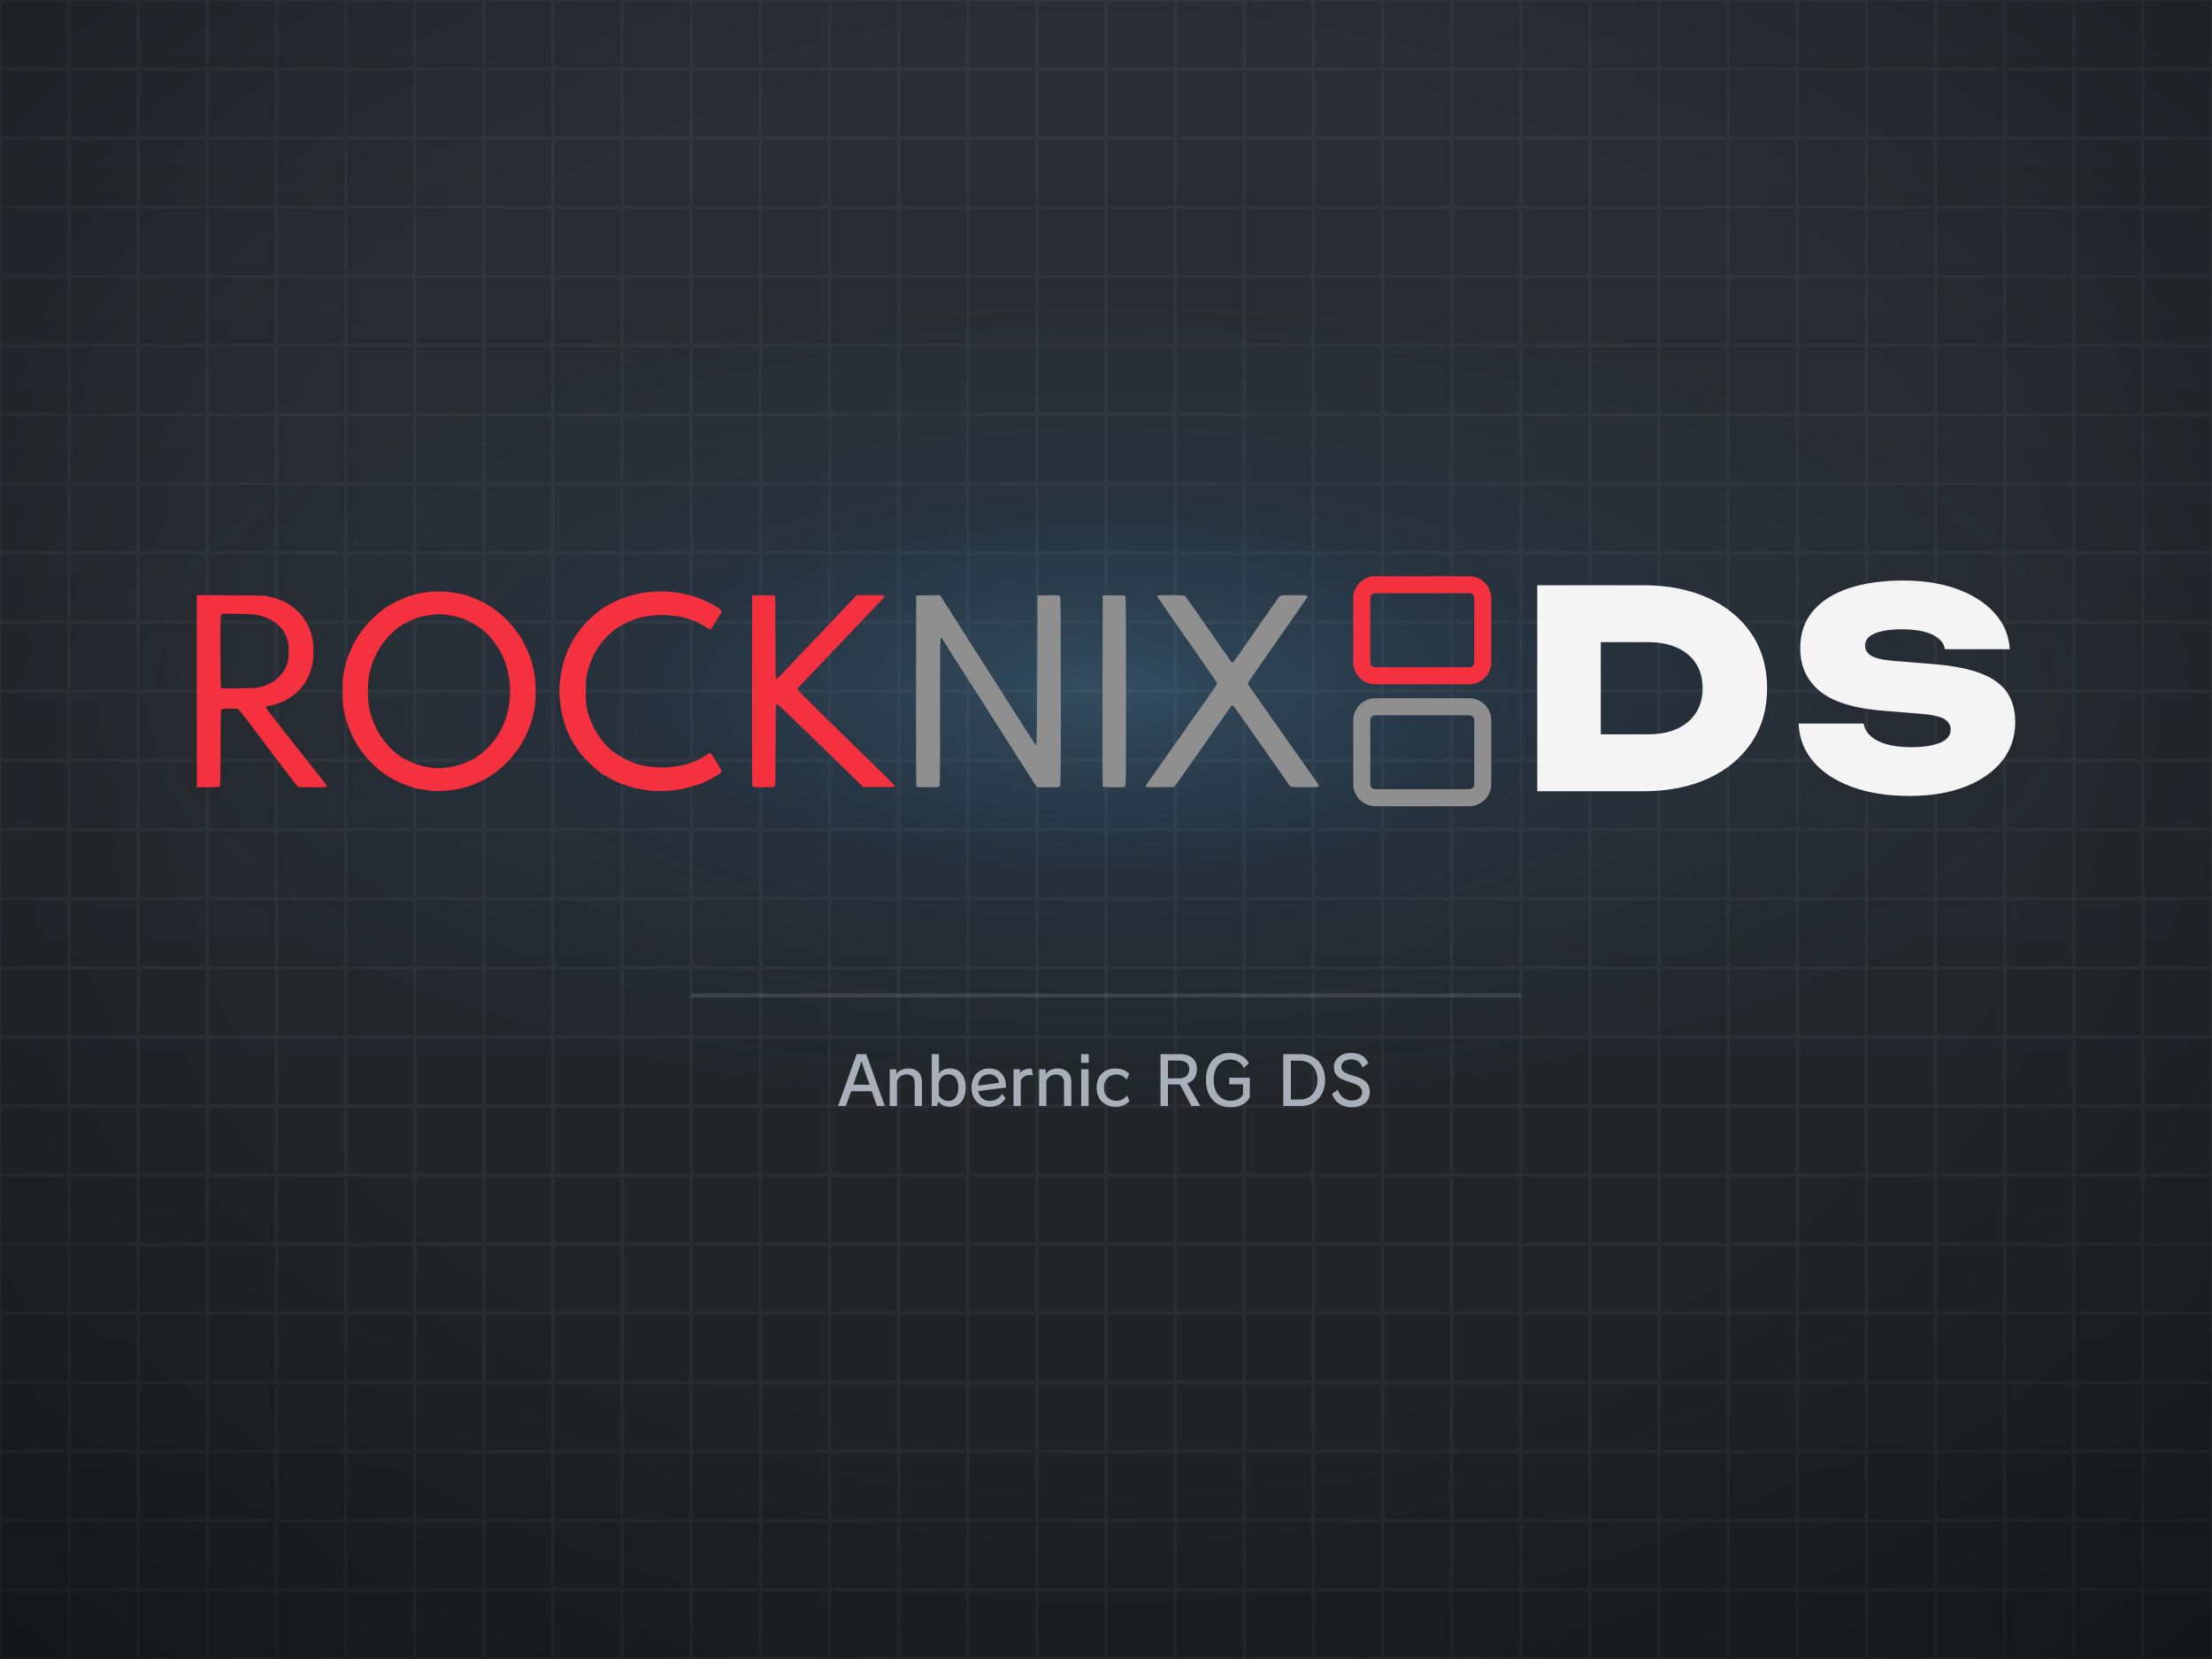
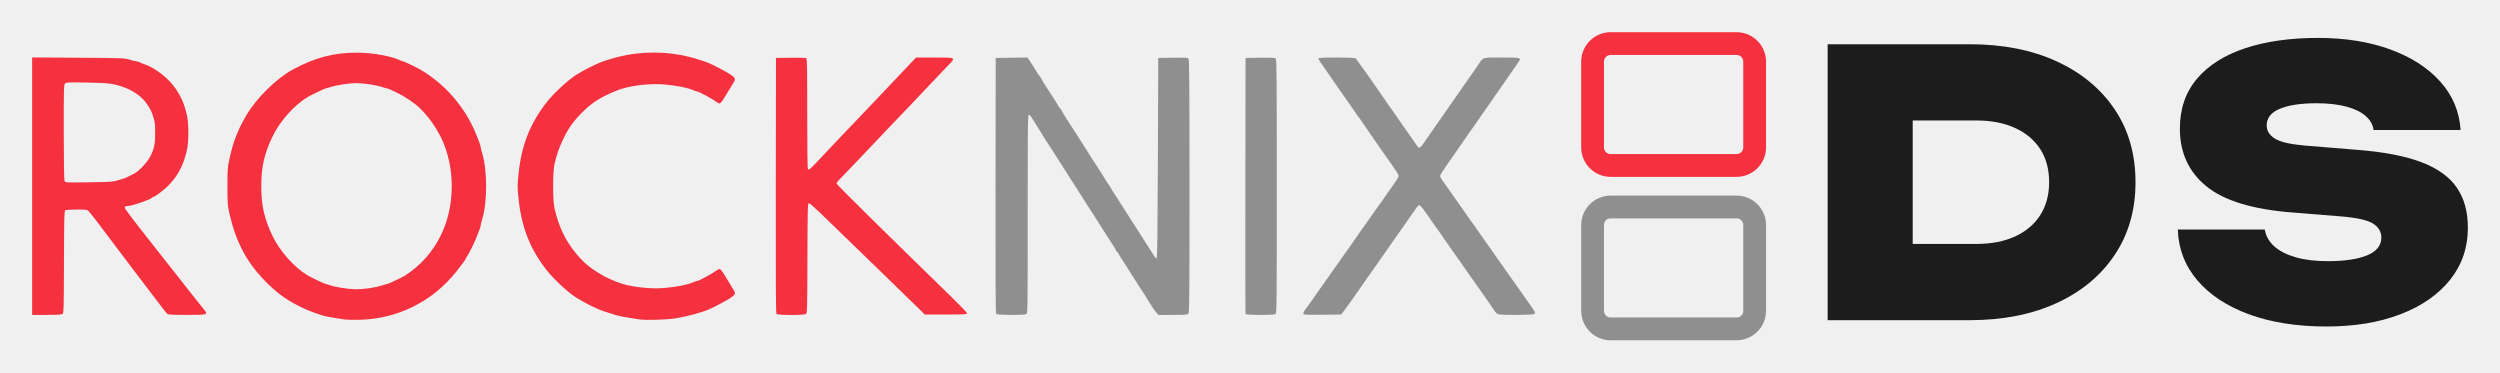
- <svg xmlns="http://www.w3.org/2000/svg" width="640" height="480" viewBox="0 0 640 480">
-   <defs>
-     <linearGradient id="bg" x1="0" y1="0" x2="0" y2="1">
-       <stop offset="0" stop-color="#2b2e33" />
-       <stop offset="1" stop-color="#1f2124" />
-     </linearGradient>
-     <radialGradient id="vig" cx="0.5" cy="0.45" r="0.75">
-       <stop offset="0.55" stop-color="#000" stop-opacity="0" />
-       <stop offset="1" stop-color="#000" stop-opacity="0.35" />
-     </radialGradient>
-     <radialGradient id="glow" cx="0.5" cy="0.5" r="0.5">
-       <stop offset="0" stop-color="#5cc0ff" stop-opacity="0.24" />
-       <stop offset="0.45" stop-color="#2b8fe6" stop-opacity="0.09" />
-       <stop offset="1" stop-color="#2b8fe6" stop-opacity="0" />
-     </radialGradient>
-   </defs>
-   <rect width="640" height="480" fill="url(#bg)" />
-   <path d="M0,0 V480 M20,0 V480 M40,0 V480 M60,0 V480 M80,0 V480 M100,0 V480 M120,0 V480 M140,0 V480 M160,0 V480 M180,0 V480 M200,0 V480 M220,0 V480 M240,0 V480 M260,0 V480 M280,0 V480 M300,0 V480 M320,0 V480 M340,0 V480 M360,0 V480 M380,0 V480 M400,0 V480 M420,0 V480 M440,0 V480 M460,0 V480 M480,0 V480 M500,0 V480 M520,0 V480 M540,0 V480 M560,0 V480 M580,0 V480 M600,0 V480 M620,0 V480 M640,0 V480 M0,0 H640 M0,20 H640 M0,40 H640 M0,60 H640 M0,80 H640 M0,100 H640 M0,120 H640 M0,140 H640 M0,160 H640 M0,180 H640 M0,200 H640 M0,220 H640 M0,240 H640 M0,260 H640 M0,280 H640 M0,300 H640 M0,320 H640 M0,340 H640 M0,360 H640 M0,380 H640 M0,400 H640 M0,420 H640 M0,440 H640 M0,460 H640 M0,480 H640" stroke="#ffffff" stroke-opacity="0.04" stroke-width="1" fill="none" />
-   <rect width="640" height="480" fill="url(#vig)" />
-   <defs>
-     <linearGradient id="rk" x1="0" y1="0" x2="0" y2="1">
-       <stop offset="0" stop-color="#ff6b6b" />
-       <stop offset="1" stop-color="#e8403f" />
-     </linearGradient>
-     <linearGradient id="nx" x1="0" y1="0" x2="0" y2="1">
-       <stop offset="0" stop-color="#f2f3f5" />
-       <stop offset="1" stop-color="#c9ccd1" />
-     </linearGradient>
-   </defs>
-   <ellipse cx="320" cy="200" rx="300" ry="120" fill="url(#glow)" />
-   <g transform="translate(50.00 159.78) scale(0.57865)">
-     <g transform="translate(12.00 119.50) scale(1.1236) translate(0 -142.0)">
-       <path d="M103.75,141.76C100.10,141.25 97.40,140.74 96.20,140.35C92.70,139.21 91.41,138.69 88.69,137.34C84.14,135.07 80.97,132.70 76.99,128.58C71.07,122.44 67.56,115.64 65.47,106.25C64.94,103.89 64.88,103.00 64.88,97.50C64.88,92.01 64.94,91.10 65.47,88.75C66.15,85.67 66.88,83.07 67.50,81.50C68.90,78.00 69.35,77.07 71.22,73.84C74.44,68.30 81.19,61.66 86.55,58.76C93.97,54.74 100.14,53.12 108.00,53.13C112.98,53.14 119.24,54.24 122.16,55.63C122.60,55.83 123.07,56.00 123.22,56.00C123.50,56.00 127.55,57.93 128.88,58.70C137.12,63.47 143.87,71.26 147.45,80.12C147.73,80.81 148.19,81.96 148.48,82.67C148.76,83.38 149.00,84.18 149.00,84.44C149.00,84.69 149.21,85.57 149.47,86.39C151.27,92.05 151.27,102.95 149.47,108.61C149.21,109.43 149.00,110.31 149.00,110.56C149.00,111.00 148.82,111.50 147.45,114.88C146.67,116.78 145.19,119.77 144.56,120.69C144.25,121.15 144.00,121.58 144.00,121.65C144.00,121.84 143.04,123.15 141.09,125.65C133.14,135.77 121.50,141.60 108.62,141.88C106.70,141.92 104.51,141.87 103.75,141.76ZM201.88,141.76C198.17,141.24 195.38,140.74 194.06,140.35C191.39,139.56 188.88,138.71 187.88,138.26C185.86,137.35 184.10,136.46 183.12,135.88C182.57,135.54 181.96,135.19 181.75,135.09C179.28,133.89 173.72,128.92 171.02,125.50C165.46,118.45 162.60,111.24 161.60,101.69C161.18,97.70 161.18,97.30 161.60,93.31C162.60,83.76 165.46,76.55 171.02,69.50C173.72,66.08 179.28,61.11 181.75,59.91C181.96,59.81 182.57,59.46 183.12,59.12C184.10,58.54 185.86,57.65 187.88,56.74C189.20,56.14 192.15,55.18 194.62,54.54C202.12,52.61 210.88,52.61 218.38,54.54C220.66,55.13 223.77,56.12 224.88,56.61C226.99,57.54 230.55,59.43 231.93,60.34C233.64,61.47 233.79,61.86 232.99,63.12C232.73,63.54 232.28,64.27 232.00,64.75C231.72,65.23 231.29,65.92 231.06,66.29C230.82,66.66 230.26,67.59 229.80,68.36C228.96,69.82 228.40,70.25 227.88,69.85C226.09,68.51 221.51,66.02 220.82,66.00C220.65,66.00 220.03,65.79 219.44,65.52C217.82,64.80 213.99,64.04 210.32,63.72C205.11,63.25 198.29,64.08 194.38,65.65C188.98,67.82 186.05,69.66 182.74,72.98C179.80,75.93 178.24,78.11 176.54,81.62C175.07,84.68 174.37,86.64 173.57,90.00C172.92,92.72 172.92,102.29 173.57,105.00C175.04,111.11 177.04,115.32 180.53,119.64C183.00,122.70 185.33,124.67 189.00,126.81C190.73,127.81 191.74,128.29 194.38,129.35C198.29,130.92 205.11,131.75 210.32,131.28C213.99,130.96 217.82,130.20 219.44,129.48C220.03,129.21 220.65,129.00 220.82,129.00C221.51,128.98 226.09,126.49 227.88,125.15C228.40,124.75 228.96,125.18 229.80,126.64C230.26,127.41 230.82,128.34 231.06,128.71C231.29,129.08 231.72,129.77 232.00,130.25C232.28,130.73 232.73,131.46 232.99,131.88C233.79,133.14 233.64,133.53 231.93,134.66C230.55,135.57 226.99,137.46 224.88,138.39C222.49,139.45 217.42,140.81 213.75,141.39C210.77,141.86 204.12,142.07 201.88,141.76ZM-0.00,97.48L-0.00,54.71L15.31,54.81C30.17,54.91 30.68,54.93 32.37,55.46C33.34,55.76 34.35,56.00 34.62,56.00C34.90,56.00 35.42,56.16 35.79,56.35C36.15,56.54 36.86,56.83 37.35,56.99C40.84,58.14 45.40,61.72 47.64,65.04C49.61,67.99 50.57,70.22 51.41,73.88C52.07,76.70 52.06,82.84 51.40,85.62C50.18,90.79 48.28,94.32 44.96,97.56C43.46,99.03 40.80,101.00 40.33,101.00C40.24,101.00 39.99,101.16 39.77,101.36C39.55,101.55 38.87,101.90 38.25,102.13C34.83,103.40 32.90,104.00 32.26,104.00C31.32,104.00 30.75,104.23 30.75,104.61C30.75,104.96 33.48,108.57 39.88,116.67C42.36,119.81 45.18,123.39 46.15,124.62C50.12,129.70 55.86,136.96 56.90,138.22C58.58,140.25 58.58,140.25 51.39,140.25C46.94,140.25 45.24,140.17 44.95,139.94C44.73,139.77 44.00,138.89 43.33,138.00C42.66,137.11 41.04,134.97 39.72,133.25C38.41,131.53 36.57,129.11 35.62,127.88C31.53,122.51 26.31,115.61 25.50,114.50C23.67,111.98 19.53,106.60 18.91,105.94C18.27,105.25 18.27,105.25 14.82,105.25C12.93,105.26 11.21,105.36 11.00,105.49C10.67,105.70 10.62,107.93 10.57,122.68C10.52,138.40 10.49,139.64 10.09,139.93C9.77,140.16 8.32,140.25 4.83,140.25L0.00,140.25L-0.00,97.48ZM247.28,139.91C247.07,139.66 247.02,128.32 247.06,97.22L247.12,54.88L252.00,54.81C254.68,54.78 257.02,54.84 257.19,54.96C257.45,55.12 257.51,58.89 257.50,73.44C257.50,85.41 257.58,91.77 257.75,91.87C258.15,92.12 258.56,91.77 261.27,88.88C264.46,85.45 268.89,80.79 275.99,73.37C277.44,71.85 279.47,69.71 280.50,68.62C282.32,66.69 289.81,58.79 292.39,56.08L293.66,54.75L299.83,54.75C307.09,54.75 306.93,54.66 304.30,57.38C303.37,58.34 300.53,61.32 298.00,64.00C295.47,66.68 292.49,69.83 291.37,71.00C290.25,72.17 287.99,74.53 286.34,76.25C283.52,79.19 281.36,81.47 276.62,86.49C274.52,88.72 269.77,93.67 268.19,95.29C267.67,95.82 267.25,96.40 267.25,96.59C267.25,96.94 280.51,110.04 305.75,134.62C308.43,137.24 310.62,139.54 310.62,139.75C310.62,140.07 309.68,140.12 303.59,140.12L296.55,140.12L295.94,139.50C295.29,138.83 288.40,132.11 283.12,127.01C281.34,125.28 276.50,120.60 272.38,116.60C268.25,112.60 263.43,107.94 261.66,106.23C259.90,104.52 258.27,103.12 258.04,103.12C257.66,103.12 257.62,104.57 257.57,121.37C257.52,138.32 257.48,139.64 257.09,139.94C256.45,140.40 247.67,140.38 247.28,139.91ZM112.25,131.35C113.69,131.13 115.48,130.73 116.21,130.47C116.94,130.21 117.70,130.00 117.89,130.00C118.24,130.00 122.97,127.78 123.87,127.20C129.14,123.77 133.04,119.37 135.81,113.75C140.60,104.00 140.60,91.02 135.81,81.25C134.08,77.73 131.33,73.94 128.67,71.44C126.87,69.74 123.70,67.62 121.08,66.35C119.54,65.61 118.11,65.00 117.91,65.00C117.71,65.00 116.94,64.79 116.21,64.53C114.45,63.90 110.09,63.24 107.75,63.24C105.48,63.24 101.16,63.89 99.19,64.53C98.40,64.79 97.64,65.00 97.51,65.00C97.27,65.00 92.63,67.22 91.62,67.82C87.20,70.44 82.38,75.79 79.97,80.76C77.14,86.59 76.12,91.01 76.12,97.50C76.12,103.99 77.14,108.41 79.97,114.24C82.38,119.21 87.20,124.56 91.62,127.18C92.88,127.92 97.30,130.00 97.63,130.00C97.83,130.00 98.41,130.17 98.93,130.38C100.43,130.97 104.92,131.69 107.38,131.73C108.61,131.75 110.81,131.58 112.25,131.35ZM28.47,95.54C29.35,95.24 30.17,95.00 30.29,95.00C30.52,95.00 33.09,93.78 34.16,93.16C35.71,92.28 38.44,89.27 39.30,87.50C40.58,84.89 40.87,83.49 40.87,79.88C40.87,76.84 40.79,76.12 40.27,74.50C39.66,72.61 39.46,72.21 38.27,70.38C36.63,67.86 33.80,65.79 30.25,64.54C26.98,63.38 25.40,63.18 18.23,63.06C11.99,62.96 11.30,62.98 10.92,63.37C10.53,63.76 10.49,65.06 10.50,79.55C10.51,90.21 10.60,95.47 10.78,95.81C11.04,96.29 11.25,96.30 18.96,96.19C26.21,96.08 27.01,96.03 28.47,95.54Z" fill="#f5303f" />
-       <path d="M320.28,139.91C320.07,139.66 320.02,128.32 320.06,97.22L320.12,54.88L325.40,54.81L330.68,54.74L332.28,57.18C333.16,58.53 333.95,59.80 334.03,60.01C334.12,60.22 334.38,60.54 334.60,60.73C334.82,60.91 335.00,61.16 335.00,61.28C335.00,61.40 335.63,62.49 336.40,63.69C337.18,64.89 338.06,66.27 338.36,66.75C338.66,67.23 339.38,68.33 339.96,69.20C340.53,70.06 341.00,70.86 341.00,70.97C341.00,71.08 341.23,71.38 341.50,71.62C341.77,71.87 342.00,72.17 342.00,72.29C342.00,72.41 342.63,73.49 343.40,74.69C344.18,75.89 345.06,77.27 345.37,77.75C345.67,78.23 346.36,79.30 346.90,80.12C348.05,81.89 348.15,82.04 349.12,83.61C351.01,86.62 353.09,89.88 355.13,93.00C355.98,94.31 356.82,95.66 357.00,96.00C357.18,96.34 357.40,96.68 357.50,96.75C357.60,96.82 357.89,97.26 358.15,97.72C358.41,98.18 358.74,98.75 358.88,98.97C359.52,99.99 360.70,101.83 362.19,104.12C363.89,106.74 364.32,107.42 365.87,109.88C367.49,112.45 369.06,114.91 371.38,118.50C371.69,118.98 372.25,119.86 372.61,120.45C372.98,121.05 373.41,121.49 373.58,121.43C373.81,121.36 373.90,113.57 374.00,88.10L374.12,54.88L379.00,54.81C383.35,54.75 383.91,54.78 384.18,55.16C384.43,55.50 384.50,64.48 384.50,97.53C384.50,135.22 384.46,139.51 384.10,139.86C383.78,140.19 382.94,140.25 378.96,140.25L374.21,140.25L373.54,139.54C373.18,139.15 372.43,138.11 371.89,137.23C370.80,135.45 368.42,131.71 367.78,130.78C367.28,130.04 367.20,129.92 365.53,127.26C363.25,123.63 363.12,123.42 362.04,121.80C361.47,120.94 361.00,120.14 361.00,120.03C361.00,119.92 360.77,119.62 360.50,119.38C360.23,119.13 360.00,118.82 360.00,118.70C360.00,118.58 359.79,118.17 359.54,117.80C359.29,117.43 358.79,116.67 358.44,116.12C358.09,115.58 357.16,114.11 356.37,112.88C355.58,111.64 354.30,109.64 353.53,108.43C352.76,107.22 351.61,105.42 350.97,104.43C350.34,103.44 349.39,101.95 348.87,101.12C348.34,100.30 347.30,98.67 346.55,97.50C345.80,96.33 344.92,94.95 344.59,94.44C343.84,93.25 343.11,92.09 341.65,89.81C338.70,85.17 338.16,84.34 337.78,83.78C337.56,83.45 337.26,83.00 337.12,82.78C336.99,82.57 336.45,81.73 335.94,80.93C335.42,80.12 335.00,79.43 335.00,79.38C335.00,79.34 334.35,78.30 333.56,77.08C332.77,75.86 332.00,74.64 331.85,74.37C331.70,74.10 331.39,73.84 331.16,73.79C330.78,73.72 330.75,76.24 330.75,106.72C330.75,139.10 330.74,139.74 330.27,139.99C329.49,140.40 320.63,140.33 320.28,139.91ZM403.12,139.94C403.05,139.77 403.03,120.56 403.06,97.25L403.12,54.88L407.97,54.81C411.33,54.76 412.92,54.83 413.16,55.03C413.45,55.27 413.50,61.95 413.50,97.52C413.50,139.00 413.49,139.74 413.02,139.99C412.28,140.39 403.27,140.34 403.12,139.94ZM422.34,139.87C422.25,139.64 422.49,139.09 422.91,138.55C423.31,138.04 423.83,137.34 424.06,137.00C424.30,136.66 424.89,135.81 425.38,135.12C425.87,134.44 426.77,133.14 427.39,132.25C428.00,131.36 428.95,130.01 429.50,129.25C430.66,127.65 431.44,126.55 433.12,124.12C433.79,123.16 434.51,122.13 434.73,121.84C434.95,121.55 435.29,121.06 435.50,120.75C435.71,120.45 436.50,119.34 437.26,118.29C438.01,117.24 439.06,115.76 439.57,115.00C441.01,112.88 441.27,112.50 442.64,110.62C443.34,109.66 444.68,107.75 445.62,106.38C446.56,105.00 447.40,103.82 447.49,103.75C447.57,103.68 448.06,103.01 448.57,102.25C449.08,101.49 449.89,100.31 450.39,99.62C450.88,98.94 451.55,97.98 451.88,97.50C452.21,97.02 452.82,96.14 453.24,95.55C453.66,94.96 454.00,94.30 454.00,94.08C454.00,93.69 453.29,92.56 451.38,89.88C450.89,89.19 450.21,88.23 449.88,87.75C449.55,87.27 448.91,86.35 448.45,85.72C448.00,85.08 446.83,83.39 445.85,81.97C444.88,80.54 443.72,78.87 443.28,78.25C442.85,77.63 442.08,76.51 441.57,75.75C441.06,74.99 440.57,74.32 440.48,74.25C440.39,74.18 439.91,73.51 439.42,72.75C438.92,71.99 438.19,70.92 437.80,70.38C437.41,69.83 436.54,68.59 435.87,67.62C434.09,65.07 433.00,63.51 432.20,62.38C431.81,61.83 431.07,60.76 430.57,60.00C430.06,59.24 429.10,57.87 428.43,56.94C427.76,56.02 427.29,55.14 427.37,55.00C427.62,54.61 439.41,54.66 439.75,55.06C440.01,55.37 441.41,57.32 442.55,58.95C442.87,59.40 443.47,60.24 443.90,60.82C444.32,61.40 445.44,63.00 446.38,64.38C447.32,65.75 448.41,67.33 448.80,67.88C449.19,68.42 449.92,69.49 450.43,70.25C450.94,71.01 451.42,71.68 451.50,71.75C451.58,71.82 452.06,72.49 452.57,73.25C454.20,75.69 457.88,80.94 458.43,81.62C458.54,81.76 459.06,82.52 459.58,83.31C460.10,84.10 460.61,84.75 460.72,84.75C461.01,84.75 461.62,84.19 462.07,83.50C462.30,83.16 462.89,82.31 463.37,81.62C463.86,80.94 465.00,79.31 465.90,78.00C466.79,76.69 467.97,75.01 468.52,74.25C469.52,72.85 471.20,70.44 473.24,67.47C473.86,66.56 475.04,64.87 475.86,63.72C478.42,60.10 479.07,59.17 480.19,57.50C482.21,54.49 481.46,54.75 488.29,54.75C495.08,54.75 494.90,54.68 493.43,56.78C491.99,58.85 489.92,61.83 488.69,63.62C488.03,64.59 486.82,66.33 485.99,67.50C485.17,68.67 483.95,70.41 483.29,71.38C482.62,72.34 481.72,73.63 481.28,74.25C480.85,74.87 480.08,75.99 479.57,76.75C479.06,77.51 478.58,78.18 478.51,78.25C478.44,78.32 478.14,78.71 477.86,79.12C477.57,79.54 476.79,80.66 476.13,81.62C475.46,82.59 474.20,84.41 473.34,85.67C472.48,86.93 470.87,89.24 469.76,90.79C468.66,92.35 467.75,93.83 467.75,94.09C467.75,94.35 468.17,95.13 468.69,95.83C469.20,96.52 469.79,97.34 470.00,97.64C471.09,99.22 471.81,100.25 472.62,101.38C473.11,102.06 473.79,103.02 474.12,103.50C474.45,103.98 475.12,104.94 475.61,105.62C476.11,106.31 476.92,107.49 477.43,108.25C477.94,109.01 478.43,109.68 478.51,109.75C478.60,109.82 479.44,111.00 480.38,112.38C481.32,113.75 482.66,115.66 483.36,116.62C484.73,118.50 484.99,118.88 486.43,121.00C486.94,121.76 487.99,123.24 488.74,124.29C489.50,125.34 490.29,126.45 490.50,126.75C490.71,127.06 491.05,127.55 491.27,127.84C491.49,128.13 492.21,129.16 492.88,130.12C494.20,132.03 494.96,133.10 496.57,135.35C499.32,139.18 499.55,139.59 499.08,139.94C498.53,140.34 487.82,140.38 486.95,139.99C486.63,139.84 486.18,139.42 485.95,139.05C485.72,138.68 484.86,137.42 484.03,136.25C483.20,135.08 482.02,133.39 481.40,132.50C480.77,131.61 479.87,130.31 479.38,129.62C478.89,128.94 478.21,127.98 477.88,127.50C477.55,127.02 476.88,126.06 476.39,125.38C475.89,124.69 475.08,123.51 474.57,122.75C474.06,121.99 473.58,121.32 473.49,121.25C473.41,121.18 472.57,120.00 471.63,118.62C470.69,117.25 469.59,115.67 469.20,115.12C468.81,114.58 468.08,113.51 467.57,112.75C467.06,111.99 466.58,111.32 466.49,111.25C466.41,111.18 465.73,110.22 464.99,109.12C462.75,105.83 461.48,104.14 461.06,103.90C460.77,103.74 460.54,103.84 460.21,104.28C459.96,104.61 459.66,104.99 459.56,105.12C459.45,105.26 458.95,105.99 458.44,106.75C457.93,107.51 457.11,108.69 456.61,109.38C456.12,110.06 455.45,111.02 455.12,111.50C454.79,111.98 454.11,112.94 453.62,113.62C453.13,114.31 452.23,115.61 451.60,116.50C450.98,117.39 449.80,119.08 448.98,120.25C448.15,121.42 447.21,122.77 446.88,123.25C446.55,123.73 445.87,124.69 445.38,125.38C444.89,126.06 444.21,127.02 443.88,127.50C438.78,134.88 436.87,137.57 435.86,138.85L434.85,140.12L428.67,140.19C423.24,140.25 422.47,140.21 422.34,139.87Z" fill="#8f8f8f" />
-     </g>
-     <rect x="594.49" y="16.25" width="60.50" height="45.50" rx="6.75" fill="none" stroke="#f5303f" stroke-width="8.50" />
-     <rect x="594.49" y="77.25" width="60.50" height="45.50" rx="6.75" fill="none" stroke="#8f8f8f" stroke-width="8.50" />
-     <path transform="translate(682.24 119.50)" d="M53.038 -103.0Q71.605 -103.0 85.517 -96.6Q99.429 -90.201 107.175 -78.651Q114.92 -67.101 114.92 -51.5Q114.92 -36.009 107.175 -24.404Q99.429 -12.799 85.517 -6.4Q71.605 0.0 53.038 0.0H0.0V-103.0ZM31.751 -13.898 17.002 -28.455H55.483Q63.887 -28.455 69.999 -31.271Q76.11 -34.086 79.392 -39.264Q82.675 -44.441 82.675 -51.5Q82.675 -58.696 79.392 -63.805Q76.11 -68.914 69.999 -71.729Q63.887 -74.545 55.483 -74.545H17.002L31.751 -89.102Z M130.714 -33.839H163.179Q163.783 -30.186 166.736 -27.549Q169.689 -24.912 174.743 -23.47Q179.797 -22.028 186.718 -22.028Q196.084 -22.028 201.386 -24.212Q206.687 -26.395 206.687 -30.845Q206.687 -34.031 203.665 -36.009Q200.644 -37.986 191.717 -38.728L173.644 -40.184Q151.341 -41.887 141.412 -49.948Q131.483 -58.01 131.483 -71.496Q131.483 -82.62 137.896 -90.159Q144.31 -97.699 155.901 -101.531Q167.492 -105.362 183.038 -105.362Q198.227 -105.362 209.983 -101.077Q221.738 -96.793 228.674 -89.061Q235.609 -81.329 236.268 -71.001H203.803Q203.336 -74.078 200.74 -76.302Q198.145 -78.527 193.53 -79.75Q188.916 -80.972 182.406 -80.972Q173.836 -80.972 168.865 -78.939Q163.893 -76.907 163.893 -72.732Q163.893 -69.765 166.819 -67.856Q169.744 -65.947 177.792 -65.206L197.678 -63.585Q212.537 -62.432 221.615 -58.985Q230.692 -55.538 234.84 -49.509Q238.987 -43.48 238.987 -34.526Q238.987 -23.429 232.395 -15.134Q225.803 -6.839 213.897 -2.239Q201.99 2.362 186.114 2.362Q169.744 2.362 157.37 -2.156Q144.996 -6.674 138.02 -14.859Q131.043 -23.045 130.714 -33.839Z" fill="#f4f4f4" />
+ <svg xmlns="http://www.w3.org/2000/svg" width="933" height="139" viewBox="0 0 933.22 139.00">
+   <g transform="translate(12.00 119.50) scale(1.1236) translate(0 -142.0)">
+     <path d="M103.75,141.76C100.10,141.25 97.40,140.74 96.20,140.35C92.70,139.21 91.41,138.69 88.69,137.34C84.14,135.07 80.97,132.70 76.99,128.58C71.07,122.44 67.56,115.64 65.47,106.25C64.94,103.89 64.88,103.00 64.88,97.50C64.88,92.01 64.94,91.10 65.47,88.75C66.15,85.67 66.88,83.07 67.50,81.50C68.90,78.00 69.35,77.07 71.22,73.84C74.44,68.30 81.19,61.66 86.55,58.76C93.97,54.74 100.14,53.12 108.00,53.13C112.98,53.14 119.24,54.24 122.16,55.63C122.60,55.83 123.07,56.00 123.22,56.00C123.50,56.00 127.55,57.93 128.88,58.70C137.12,63.47 143.87,71.26 147.45,80.12C147.73,80.81 148.19,81.96 148.48,82.67C148.76,83.38 149.00,84.18 149.00,84.44C149.00,84.69 149.21,85.57 149.47,86.39C151.27,92.05 151.27,102.95 149.47,108.61C149.21,109.43 149.00,110.31 149.00,110.56C149.00,111.00 148.82,111.50 147.45,114.88C146.67,116.78 145.19,119.77 144.56,120.69C144.25,121.15 144.00,121.58 144.00,121.65C144.00,121.84 143.04,123.15 141.09,125.65C133.14,135.77 121.50,141.60 108.62,141.88C106.70,141.92 104.51,141.87 103.75,141.76ZM201.88,141.76C198.17,141.24 195.38,140.74 194.06,140.35C191.39,139.56 188.88,138.71 187.88,138.26C185.86,137.35 184.10,136.46 183.12,135.88C182.57,135.54 181.96,135.19 181.75,135.09C179.28,133.89 173.72,128.92 171.02,125.50C165.46,118.45 162.60,111.24 161.60,101.69C161.18,97.70 161.18,97.30 161.60,93.31C162.60,83.76 165.46,76.55 171.02,69.50C173.72,66.08 179.28,61.11 181.75,59.91C181.96,59.81 182.57,59.46 183.12,59.12C184.10,58.54 185.86,57.65 187.88,56.74C189.20,56.14 192.15,55.18 194.62,54.54C202.12,52.61 210.88,52.61 218.38,54.54C220.66,55.13 223.77,56.12 224.88,56.61C226.99,57.54 230.55,59.43 231.93,60.34C233.64,61.47 233.79,61.86 232.99,63.12C232.73,63.54 232.28,64.27 232.00,64.75C231.72,65.23 231.29,65.92 231.06,66.29C230.82,66.66 230.26,67.59 229.80,68.36C228.96,69.82 228.40,70.25 227.88,69.85C226.09,68.51 221.51,66.02 220.82,66.00C220.65,66.00 220.03,65.79 219.44,65.52C217.82,64.80 213.99,64.04 210.32,63.72C205.11,63.25 198.29,64.08 194.38,65.65C188.98,67.82 186.05,69.66 182.74,72.98C179.80,75.93 178.24,78.11 176.54,81.62C175.07,84.68 174.37,86.64 173.57,90.00C172.92,92.72 172.92,102.29 173.57,105.00C175.04,111.11 177.04,115.32 180.53,119.64C183.00,122.70 185.33,124.67 189.00,126.81C190.73,127.81 191.74,128.29 194.38,129.35C198.29,130.92 205.11,131.75 210.32,131.28C213.99,130.96 217.82,130.20 219.44,129.48C220.03,129.21 220.65,129.00 220.82,129.00C221.51,128.98 226.09,126.49 227.88,125.15C228.40,124.75 228.96,125.18 229.80,126.64C230.26,127.41 230.82,128.34 231.06,128.71C231.29,129.08 231.72,129.77 232.00,130.25C232.28,130.73 232.73,131.46 232.99,131.88C233.79,133.14 233.64,133.53 231.93,134.66C230.55,135.57 226.99,137.46 224.88,138.39C222.49,139.45 217.42,140.81 213.75,141.39C210.77,141.86 204.12,142.07 201.88,141.76ZM-0.00,97.48L-0.00,54.71L15.31,54.81C30.17,54.91 30.68,54.93 32.37,55.46C33.34,55.76 34.35,56.00 34.62,56.00C34.90,56.00 35.42,56.16 35.79,56.35C36.15,56.54 36.86,56.83 37.35,56.99C40.84,58.14 45.40,61.72 47.64,65.04C49.61,67.99 50.57,70.22 51.41,73.88C52.07,76.70 52.06,82.84 51.40,85.62C50.18,90.79 48.28,94.32 44.96,97.56C43.46,99.03 40.80,101.00 40.33,101.00C40.24,101.00 39.99,101.16 39.77,101.36C39.55,101.55 38.87,101.90 38.25,102.13C34.83,103.40 32.90,104.00 32.26,104.00C31.32,104.00 30.75,104.23 30.75,104.61C30.75,104.96 33.48,108.57 39.88,116.67C42.36,119.81 45.18,123.39 46.15,124.62C50.12,129.70 55.86,136.96 56.90,138.22C58.58,140.25 58.58,140.25 51.39,140.25C46.94,140.25 45.24,140.17 44.95,139.94C44.73,139.77 44.00,138.89 43.33,138.00C42.66,137.11 41.04,134.97 39.72,133.25C38.41,131.53 36.57,129.11 35.62,127.88C31.53,122.51 26.31,115.61 25.50,114.50C23.67,111.98 19.53,106.60 18.91,105.94C18.27,105.25 18.27,105.25 14.82,105.25C12.93,105.26 11.21,105.36 11.00,105.49C10.67,105.70 10.62,107.93 10.57,122.68C10.52,138.40 10.49,139.64 10.09,139.93C9.77,140.16 8.32,140.25 4.83,140.25L0.00,140.25L-0.00,97.48ZM247.28,139.91C247.07,139.66 247.02,128.32 247.06,97.22L247.12,54.88L252.00,54.81C254.68,54.78 257.02,54.84 257.19,54.96C257.45,55.12 257.51,58.89 257.50,73.44C257.50,85.41 257.58,91.77 257.75,91.87C258.15,92.12 258.56,91.77 261.27,88.88C264.46,85.45 268.89,80.79 275.99,73.37C277.44,71.85 279.47,69.71 280.50,68.62C282.32,66.69 289.81,58.79 292.39,56.08L293.66,54.75L299.83,54.75C307.09,54.75 306.93,54.66 304.30,57.38C303.37,58.34 300.53,61.32 298.00,64.00C295.47,66.68 292.49,69.83 291.37,71.00C290.25,72.17 287.99,74.53 286.34,76.25C283.52,79.19 281.36,81.47 276.62,86.49C274.52,88.72 269.77,93.67 268.19,95.29C267.67,95.82 267.25,96.40 267.25,96.59C267.25,96.94 280.51,110.04 305.75,134.62C308.43,137.24 310.62,139.54 310.62,139.75C310.62,140.07 309.68,140.12 303.59,140.12L296.55,140.12L295.94,139.50C295.29,138.83 288.40,132.11 283.12,127.01C281.34,125.28 276.50,120.60 272.38,116.60C268.25,112.60 263.43,107.94 261.66,106.23C259.90,104.52 258.27,103.12 258.04,103.12C257.66,103.12 257.62,104.57 257.57,121.37C257.52,138.32 257.48,139.64 257.09,139.94C256.45,140.40 247.67,140.38 247.28,139.91ZM112.25,131.35C113.69,131.13 115.48,130.73 116.21,130.47C116.94,130.21 117.70,130.00 117.89,130.00C118.24,130.00 122.97,127.78 123.87,127.20C129.14,123.77 133.04,119.37 135.81,113.75C140.60,104.00 140.60,91.02 135.81,81.25C134.08,77.73 131.33,73.94 128.67,71.44C126.87,69.74 123.70,67.62 121.08,66.35C119.54,65.61 118.11,65.00 117.91,65.00C117.71,65.00 116.94,64.79 116.21,64.53C114.45,63.90 110.09,63.24 107.75,63.24C105.48,63.24 101.16,63.89 99.19,64.53C98.40,64.79 97.64,65.00 97.51,65.00C97.27,65.00 92.63,67.22 91.62,67.82C87.20,70.44 82.38,75.79 79.97,80.76C77.14,86.59 76.12,91.01 76.12,97.50C76.12,103.99 77.14,108.41 79.97,114.24C82.38,119.21 87.20,124.56 91.62,127.18C92.88,127.92 97.30,130.00 97.63,130.00C97.83,130.00 98.41,130.17 98.93,130.38C100.43,130.97 104.92,131.69 107.38,131.73C108.61,131.75 110.81,131.58 112.25,131.35ZM28.47,95.54C29.35,95.24 30.17,95.00 30.29,95.00C30.52,95.00 33.09,93.78 34.16,93.16C35.71,92.28 38.44,89.27 39.30,87.50C40.58,84.89 40.87,83.49 40.87,79.88C40.87,76.84 40.79,76.12 40.27,74.50C39.66,72.61 39.46,72.21 38.27,70.38C36.63,67.86 33.80,65.79 30.25,64.54C26.98,63.38 25.40,63.18 18.23,63.06C11.99,62.96 11.30,62.98 10.92,63.37C10.53,63.76 10.49,65.06 10.50,79.55C10.51,90.21 10.60,95.47 10.78,95.81C11.04,96.29 11.25,96.30 18.96,96.19C26.21,96.08 27.01,96.03 28.47,95.54Z" fill="#f5303f" />
+     <path d="M320.28,139.91C320.07,139.66 320.02,128.32 320.06,97.22L320.12,54.88L325.40,54.81L330.68,54.74L332.28,57.18C333.16,58.53 333.95,59.80 334.03,60.01C334.12,60.22 334.38,60.54 334.60,60.73C334.82,60.91 335.00,61.16 335.00,61.28C335.00,61.40 335.63,62.49 336.40,63.69C337.18,64.89 338.06,66.27 338.36,66.75C338.66,67.23 339.38,68.33 339.96,69.20C340.53,70.06 341.00,70.86 341.00,70.97C341.00,71.08 341.23,71.38 341.50,71.62C341.77,71.87 342.00,72.17 342.00,72.29C342.00,72.41 342.63,73.49 343.40,74.69C344.18,75.89 345.06,77.27 345.37,77.75C345.67,78.23 346.36,79.30 346.90,80.12C348.05,81.89 348.15,82.04 349.12,83.61C351.01,86.62 353.09,89.88 355.13,93.00C355.98,94.31 356.82,95.66 357.00,96.00C357.18,96.34 357.40,96.68 357.50,96.75C357.60,96.82 357.89,97.26 358.15,97.72C358.41,98.18 358.74,98.75 358.88,98.97C359.52,99.99 360.70,101.83 362.19,104.12C363.89,106.74 364.32,107.42 365.87,109.88C367.49,112.45 369.06,114.91 371.38,118.50C371.69,118.98 372.25,119.86 372.61,120.45C372.98,121.05 373.41,121.49 373.58,121.43C373.81,121.36 373.90,113.57 374.00,88.10L374.12,54.88L379.00,54.81C383.35,54.75 383.91,54.78 384.18,55.16C384.43,55.50 384.50,64.48 384.50,97.53C384.50,135.22 384.46,139.51 384.10,139.86C383.78,140.19 382.94,140.25 378.96,140.25L374.21,140.25L373.54,139.54C373.18,139.15 372.43,138.11 371.89,137.23C370.80,135.45 368.42,131.71 367.78,130.78C367.28,130.04 367.20,129.92 365.53,127.26C363.25,123.63 363.12,123.42 362.04,121.80C361.47,120.94 361.00,120.14 361.00,120.03C361.00,119.92 360.77,119.62 360.50,119.38C360.23,119.13 360.00,118.82 360.00,118.70C360.00,118.58 359.79,118.17 359.54,117.80C359.29,117.43 358.79,116.67 358.44,116.12C358.09,115.58 357.16,114.11 356.37,112.88C355.58,111.64 354.30,109.64 353.53,108.43C352.76,107.22 351.61,105.42 350.97,104.43C350.34,103.44 349.39,101.95 348.87,101.12C348.34,100.30 347.30,98.67 346.55,97.50C345.80,96.33 344.92,94.95 344.59,94.44C343.84,93.25 343.11,92.09 341.65,89.81C338.70,85.17 338.16,84.34 337.78,83.78C337.56,83.45 337.26,83.00 337.12,82.78C336.99,82.57 336.45,81.73 335.94,80.93C335.42,80.12 335.00,79.43 335.00,79.38C335.00,79.34 334.35,78.30 333.56,77.08C332.77,75.86 332.00,74.64 331.85,74.37C331.70,74.10 331.39,73.84 331.16,73.79C330.78,73.72 330.75,76.24 330.75,106.72C330.75,139.10 330.74,139.74 330.27,139.99C329.49,140.40 320.63,140.33 320.28,139.91ZM403.12,139.94C403.05,139.77 403.03,120.56 403.06,97.25L403.12,54.88L407.97,54.81C411.33,54.76 412.92,54.83 413.16,55.03C413.45,55.27 413.50,61.95 413.50,97.52C413.50,139.00 413.49,139.74 413.02,139.99C412.28,140.39 403.27,140.34 403.12,139.94ZM422.34,139.87C422.25,139.64 422.49,139.09 422.91,138.55C423.31,138.04 423.83,137.34 424.06,137.00C424.30,136.66 424.89,135.81 425.38,135.12C425.87,134.44 426.77,133.14 427.39,132.25C428.00,131.36 428.95,130.01 429.50,129.25C430.66,127.65 431.44,126.55 433.12,124.12C433.79,123.16 434.51,122.13 434.73,121.84C434.95,121.55 435.29,121.06 435.50,120.75C435.71,120.45 436.50,119.34 437.26,118.29C438.01,117.24 439.06,115.76 439.57,115.00C441.01,112.88 441.27,112.50 442.64,110.62C443.34,109.66 444.68,107.75 445.62,106.38C446.56,105.00 447.40,103.82 447.49,103.75C447.57,103.68 448.06,103.01 448.57,102.25C449.08,101.49 449.89,100.31 450.39,99.62C450.88,98.94 451.55,97.98 451.88,97.50C452.21,97.02 452.82,96.14 453.24,95.55C453.66,94.96 454.00,94.30 454.00,94.08C454.00,93.69 453.29,92.56 451.38,89.88C450.89,89.19 450.21,88.23 449.88,87.75C449.55,87.27 448.91,86.35 448.45,85.72C448.00,85.08 446.83,83.39 445.85,81.97C444.88,80.54 443.72,78.87 443.28,78.25C442.85,77.63 442.08,76.51 441.57,75.75C441.06,74.99 440.57,74.32 440.48,74.25C440.39,74.18 439.91,73.51 439.42,72.75C438.92,71.99 438.19,70.92 437.80,70.38C437.41,69.83 436.54,68.59 435.87,67.62C434.09,65.07 433.00,63.51 432.20,62.38C431.81,61.83 431.07,60.76 430.57,60.00C430.06,59.24 429.10,57.87 428.43,56.94C427.76,56.02 427.29,55.14 427.37,55.00C427.62,54.61 439.41,54.66 439.75,55.06C440.01,55.37 441.41,57.32 442.55,58.95C442.87,59.40 443.47,60.24 443.90,60.82C444.32,61.40 445.44,63.00 446.38,64.38C447.32,65.75 448.41,67.33 448.80,67.88C449.19,68.42 449.92,69.49 450.43,70.25C450.94,71.01 451.42,71.68 451.50,71.75C451.58,71.82 452.06,72.49 452.57,73.25C454.20,75.69 457.88,80.94 458.43,81.62C458.54,81.76 459.06,82.52 459.58,83.31C460.10,84.10 460.61,84.75 460.72,84.75C461.01,84.75 461.62,84.19 462.07,83.50C462.30,83.16 462.89,82.31 463.37,81.62C463.86,80.94 465.00,79.31 465.90,78.00C466.79,76.69 467.97,75.01 468.52,74.25C469.52,72.85 471.20,70.44 473.24,67.47C473.86,66.56 475.04,64.87 475.86,63.72C478.42,60.10 479.07,59.17 480.19,57.50C482.21,54.49 481.46,54.75 488.29,54.75C495.08,54.75 494.90,54.68 493.43,56.78C491.99,58.85 489.92,61.83 488.69,63.62C488.03,64.59 486.82,66.33 485.99,67.50C485.17,68.67 483.95,70.41 483.29,71.38C482.62,72.34 481.72,73.63 481.28,74.25C480.85,74.87 480.08,75.99 479.57,76.75C479.06,77.51 478.58,78.18 478.51,78.25C478.44,78.32 478.14,78.71 477.86,79.12C477.57,79.54 476.79,80.66 476.13,81.62C475.46,82.59 474.20,84.41 473.34,85.67C472.48,86.93 470.87,89.24 469.76,90.79C468.66,92.35 467.75,93.83 467.75,94.09C467.75,94.35 468.17,95.13 468.69,95.83C469.20,96.52 469.79,97.34 470.00,97.64C471.09,99.22 471.81,100.25 472.62,101.38C473.11,102.06 473.79,103.02 474.12,103.50C474.45,103.98 475.12,104.94 475.61,105.62C476.11,106.31 476.92,107.49 477.43,108.25C477.94,109.01 478.43,109.68 478.51,109.75C478.60,109.82 479.44,111.00 480.38,112.38C481.32,113.75 482.66,115.66 483.36,116.62C484.73,118.50 484.99,118.88 486.43,121.00C486.94,121.76 487.99,123.24 488.74,124.29C489.50,125.34 490.29,126.45 490.50,126.75C490.71,127.06 491.05,127.55 491.27,127.84C491.49,128.13 492.21,129.16 492.88,130.12C494.20,132.03 494.96,133.10 496.57,135.35C499.32,139.18 499.55,139.59 499.08,139.94C498.53,140.34 487.82,140.38 486.95,139.99C486.63,139.84 486.18,139.42 485.95,139.05C485.72,138.68 484.86,137.42 484.03,136.25C483.20,135.08 482.02,133.39 481.40,132.50C480.77,131.61 479.87,130.31 479.38,129.62C478.89,128.94 478.21,127.98 477.88,127.50C477.55,127.02 476.88,126.06 476.39,125.38C475.89,124.69 475.08,123.51 474.57,122.75C474.06,121.99 473.58,121.32 473.49,121.25C473.41,121.18 472.57,120.00 471.63,118.62C470.69,117.25 469.59,115.67 469.20,115.12C468.81,114.58 468.08,113.51 467.57,112.75C467.06,111.99 466.58,111.32 466.49,111.25C466.41,111.18 465.73,110.22 464.99,109.12C462.75,105.83 461.48,104.14 461.06,103.90C460.77,103.74 460.54,103.84 460.21,104.28C459.96,104.61 459.66,104.99 459.56,105.12C459.45,105.26 458.95,105.99 458.44,106.75C457.93,107.51 457.11,108.69 456.61,109.38C456.12,110.06 455.45,111.02 455.12,111.50C454.79,111.98 454.11,112.94 453.62,113.62C453.13,114.31 452.23,115.61 451.60,116.50C450.98,117.39 449.80,119.08 448.98,120.25C448.15,121.42 447.21,122.77 446.88,123.25C446.55,123.73 445.87,124.69 445.38,125.38C444.89,126.06 444.21,127.02 443.88,127.50C438.78,134.88 436.87,137.57 435.86,138.85L434.85,140.12L428.67,140.19C423.24,140.25 422.47,140.21 422.34,139.87Z" fill="#8f8f8f" />
  </g>
-   <path d="M200,288 H440" stroke="#ffffff" stroke-opacity="0.12" stroke-width="1.2" />
-   <path transform="translate(242.481 320.000) scale(0.01923 -0.01923)" d="M703 0 424 780H279L0 0H116L197 222H506L585 0ZM474 320H229C240 354 345 641 350 672H353C358 641 464 353 474 320Z" fill="#a9afb8" />
-   <path transform="translate(256.000 320.000) scale(0.01923 -0.01923)" d="M559 0V374C559 487 477 565 358 565C266 565 200 528 174 477V553H74V0H183V373C205 441 265 475 330 475C399 475 450 432 450 357V0Z" fill="#a9afb8" />
-   <path transform="translate(268.154 320.000) scale(0.01923 -0.01923)" d="M585 277C585 465 492 565 346 565C272 565 207 534 183 485V780H74V0H154L175 66C204 22 275 -12 346 -12C489 -12 585 87 585 277ZM475 277C475 141 410 76 323 76C258 76 215 111 181 159V337C181 413 245 476 322 476C412 476 475 411 475 277Z" fill="#a9afb8" />
-   <path transform="translate(280.250 320.000) scale(0.01923 -0.01923)" d="M562 278C562 284 562 289 562 295C562 460 462 565 310 565C145 565 44 444 44 277C44 101 152 -12 313 -12C430 -12 505 35 558 115L502 185C467 117 396 77 320 77C228 77 158 133 146 224ZM457 349 144 307C148 412 213 477 309 477C392 477 450 423 457 349Z" fill="#a9afb8" />
-   <path transform="translate(291.827 320.000) scale(0.01923 -0.01923)" d="M367 463 346 565C263 562 203 541 170 495V553H74V0H183V380C204 435 255 467 325 467C338 467 352 465 367 463Z" fill="#a9afb8" />
-   <path transform="translate(299.212 320.000) scale(0.01923 -0.01923)" d="M559 0V374C559 487 477 565 358 565C266 565 200 528 174 477V553H74V0H183V373C205 441 265 475 330 475C399 475 450 432 450 357V0Z" fill="#a9afb8" />
-   <path transform="translate(311.365 320.000) scale(0.01923 -0.01923)" d="M190 649V780H74V649ZM187 0V553H76V0Z" fill="#a9afb8" />
-   <path transform="translate(316.442 320.000) scale(0.01923 -0.01923)" d="M540 77 501 159C465 106 401 78 340 78C248 78 154 141 154 277C154 414 251 475 339 475C400 475 458 449 495 396L534 484C484 537 417 565 326 565C168 565 44 462 44 277C44 85 177 -12 326 -12C423 -12 489 18 540 77Z" fill="#a9afb8" />
-   <path transform="translate(327.519 320.000) scale(0.01923 -0.01923)" d="" fill="#a9afb8" />
-   <path transform="translate(334.154 320.000) scale(0.01923 -0.01923)" d="M683 0 486 343C568 367 632 431 632 561C632 702 529 780 384 780H84V0H196V325H376L549 0ZM517 557C517 463 456 416 366 416H197V684H365C450 684 517 641 517 557Z" fill="#a9afb8" />
-   <path transform="translate(347.885 320.000) scale(0.01923 -0.01923)" d="M714 133V425H404V327H612V174C582 114 512 79 420 79C288 79 170 182 170 394C170 588 278 700 417 700C518 700 587 647 625 574L699 643C655 729 560 798 408 798C201 798 54 647 54 394C54 129 209 -18 420 -18C561 -18 659 32 714 133Z" fill="#a9afb8" />
-   <path transform="translate(362.846 320.000) scale(0.01923 -0.01923)" d="" fill="#a9afb8" />
-   <path transform="translate(369.481 320.000) scale(0.01923 -0.01923)" d="M723 391C723 623 582 780 354 780H94V0H360C588 0 723 169 723 391ZM608 391C608 229 515 98 344 98H209V682H338C509 682 608 565 608 391Z" fill="#a9afb8" />
-   <path transform="translate(384.423 320.000) scale(0.01923 -0.01923)" d="M619 214C619 333 547 397 421 440L304 478C222 505 190 539 190 590C190 651 245 702 337 702C419 702 480 663 509 580L596 642C554 749 467 798 333 798C177 798 79 701 79 585C79 479 132 425 255 381L368 342C461 310 503 271 503 203C503 132 443 82 342 82C250 82 170 148 137 242L50 184C90 63 192 -18 343 -18C520 -18 619 70 619 214Z" fill="#a9afb8" />
+   <rect x="594.49" y="16.25" width="60.50" height="45.50" rx="6.75" fill="none" stroke="#f5303f" stroke-width="8.50" />
+   <rect x="594.49" y="77.25" width="60.50" height="45.50" rx="6.75" fill="none" stroke="#8f8f8f" stroke-width="8.50" />
+   <path transform="translate(682.24 119.50)" d="M53.038 -103.0Q71.605 -103.0 85.517 -96.6Q99.429 -90.201 107.175 -78.651Q114.92 -67.101 114.92 -51.5Q114.92 -36.009 107.175 -24.404Q99.429 -12.799 85.517 -6.4Q71.605 0.0 53.038 0.0H0.0V-103.0ZM31.751 -13.898 17.002 -28.455H55.483Q63.887 -28.455 69.999 -31.271Q76.11 -34.086 79.392 -39.264Q82.675 -44.441 82.675 -51.5Q82.675 -58.696 79.392 -63.805Q76.11 -68.914 69.999 -71.729Q63.887 -74.545 55.483 -74.545H17.002L31.751 -89.102Z M130.714 -33.839H163.179Q163.783 -30.186 166.736 -27.549Q169.689 -24.912 174.743 -23.47Q179.797 -22.028 186.718 -22.028Q196.084 -22.028 201.386 -24.212Q206.687 -26.395 206.687 -30.845Q206.687 -34.031 203.665 -36.009Q200.644 -37.986 191.717 -38.728L173.644 -40.184Q151.341 -41.887 141.412 -49.948Q131.483 -58.01 131.483 -71.496Q131.483 -82.62 137.896 -90.159Q144.31 -97.699 155.901 -101.531Q167.492 -105.362 183.038 -105.362Q198.227 -105.362 209.983 -101.077Q221.738 -96.793 228.674 -89.061Q235.609 -81.329 236.268 -71.001H203.803Q203.336 -74.078 200.74 -76.302Q198.145 -78.527 193.53 -79.75Q188.916 -80.972 182.406 -80.972Q173.836 -80.972 168.865 -78.939Q163.893 -76.907 163.893 -72.732Q163.893 -69.765 166.819 -67.856Q169.744 -65.947 177.792 -65.206L197.678 -63.585Q212.537 -62.432 221.615 -58.985Q230.692 -55.538 234.84 -49.509Q238.987 -43.48 238.987 -34.526Q238.987 -23.429 232.395 -15.134Q225.803 -6.839 213.897 -2.239Q201.99 2.362 186.114 2.362Q169.744 2.362 157.37 -2.156Q144.996 -6.674 138.02 -14.859Q131.043 -23.045 130.714 -33.839Z" fill="#1c1c1c" />
</svg>
